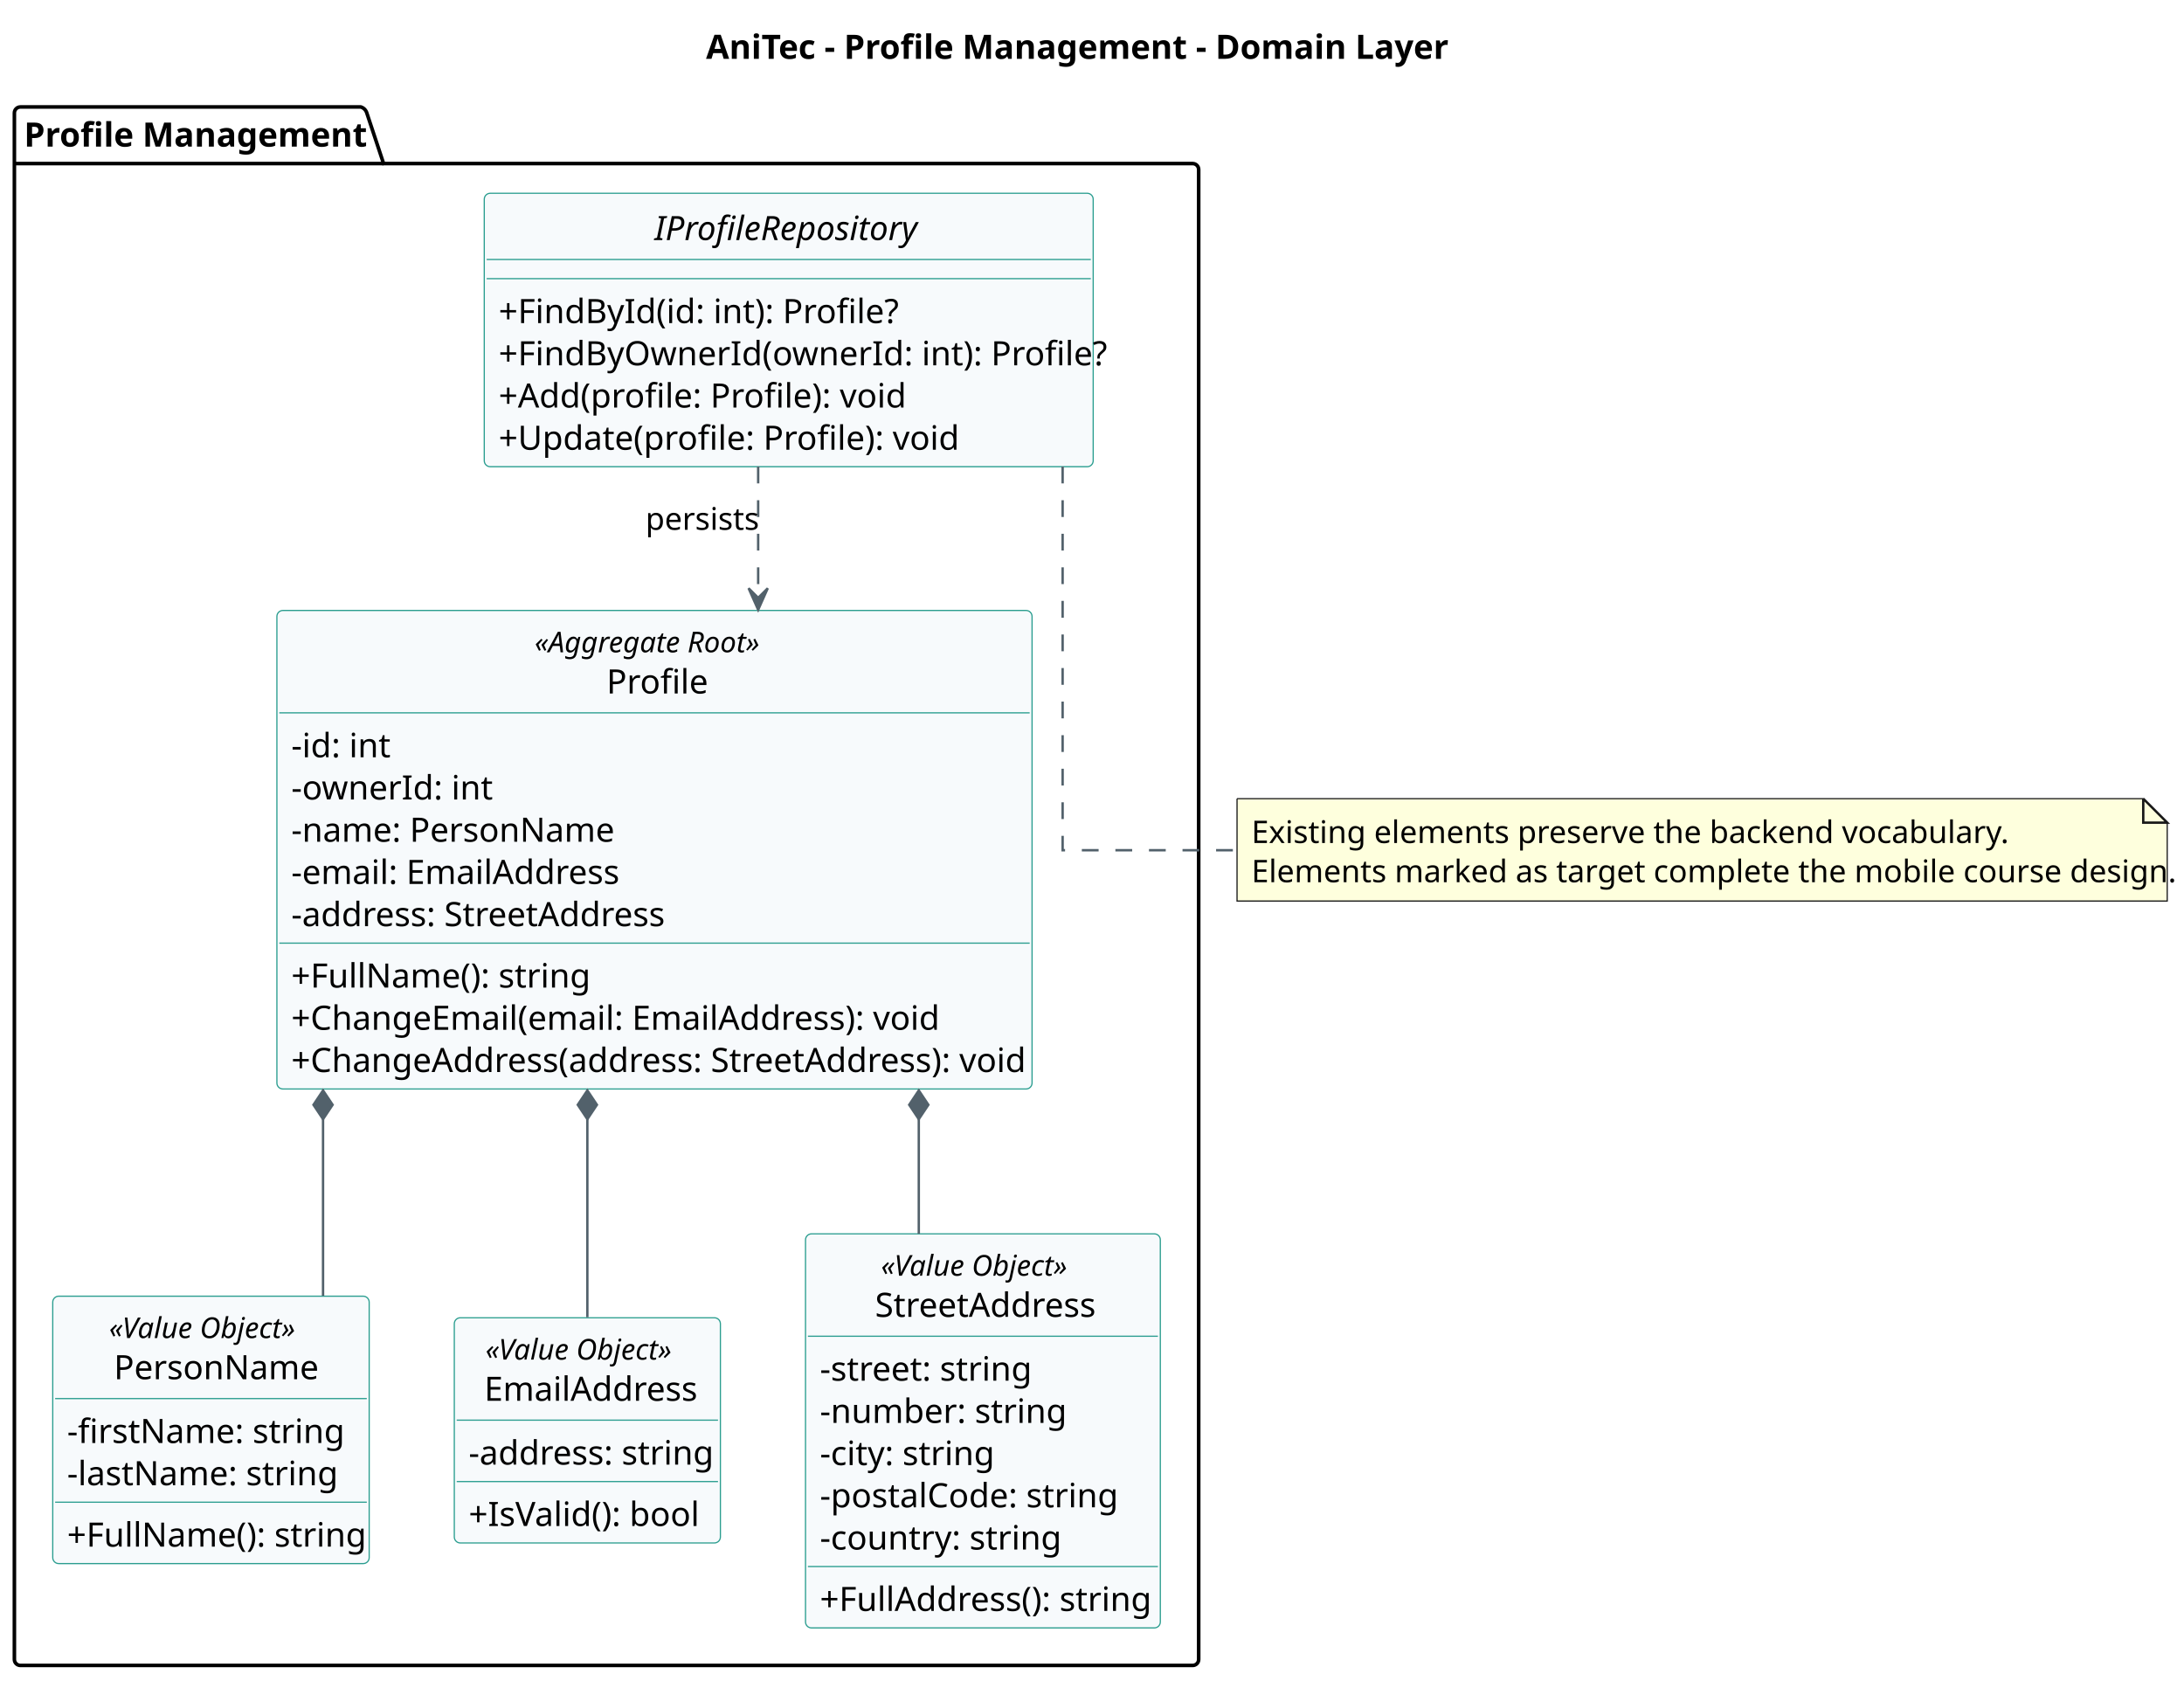
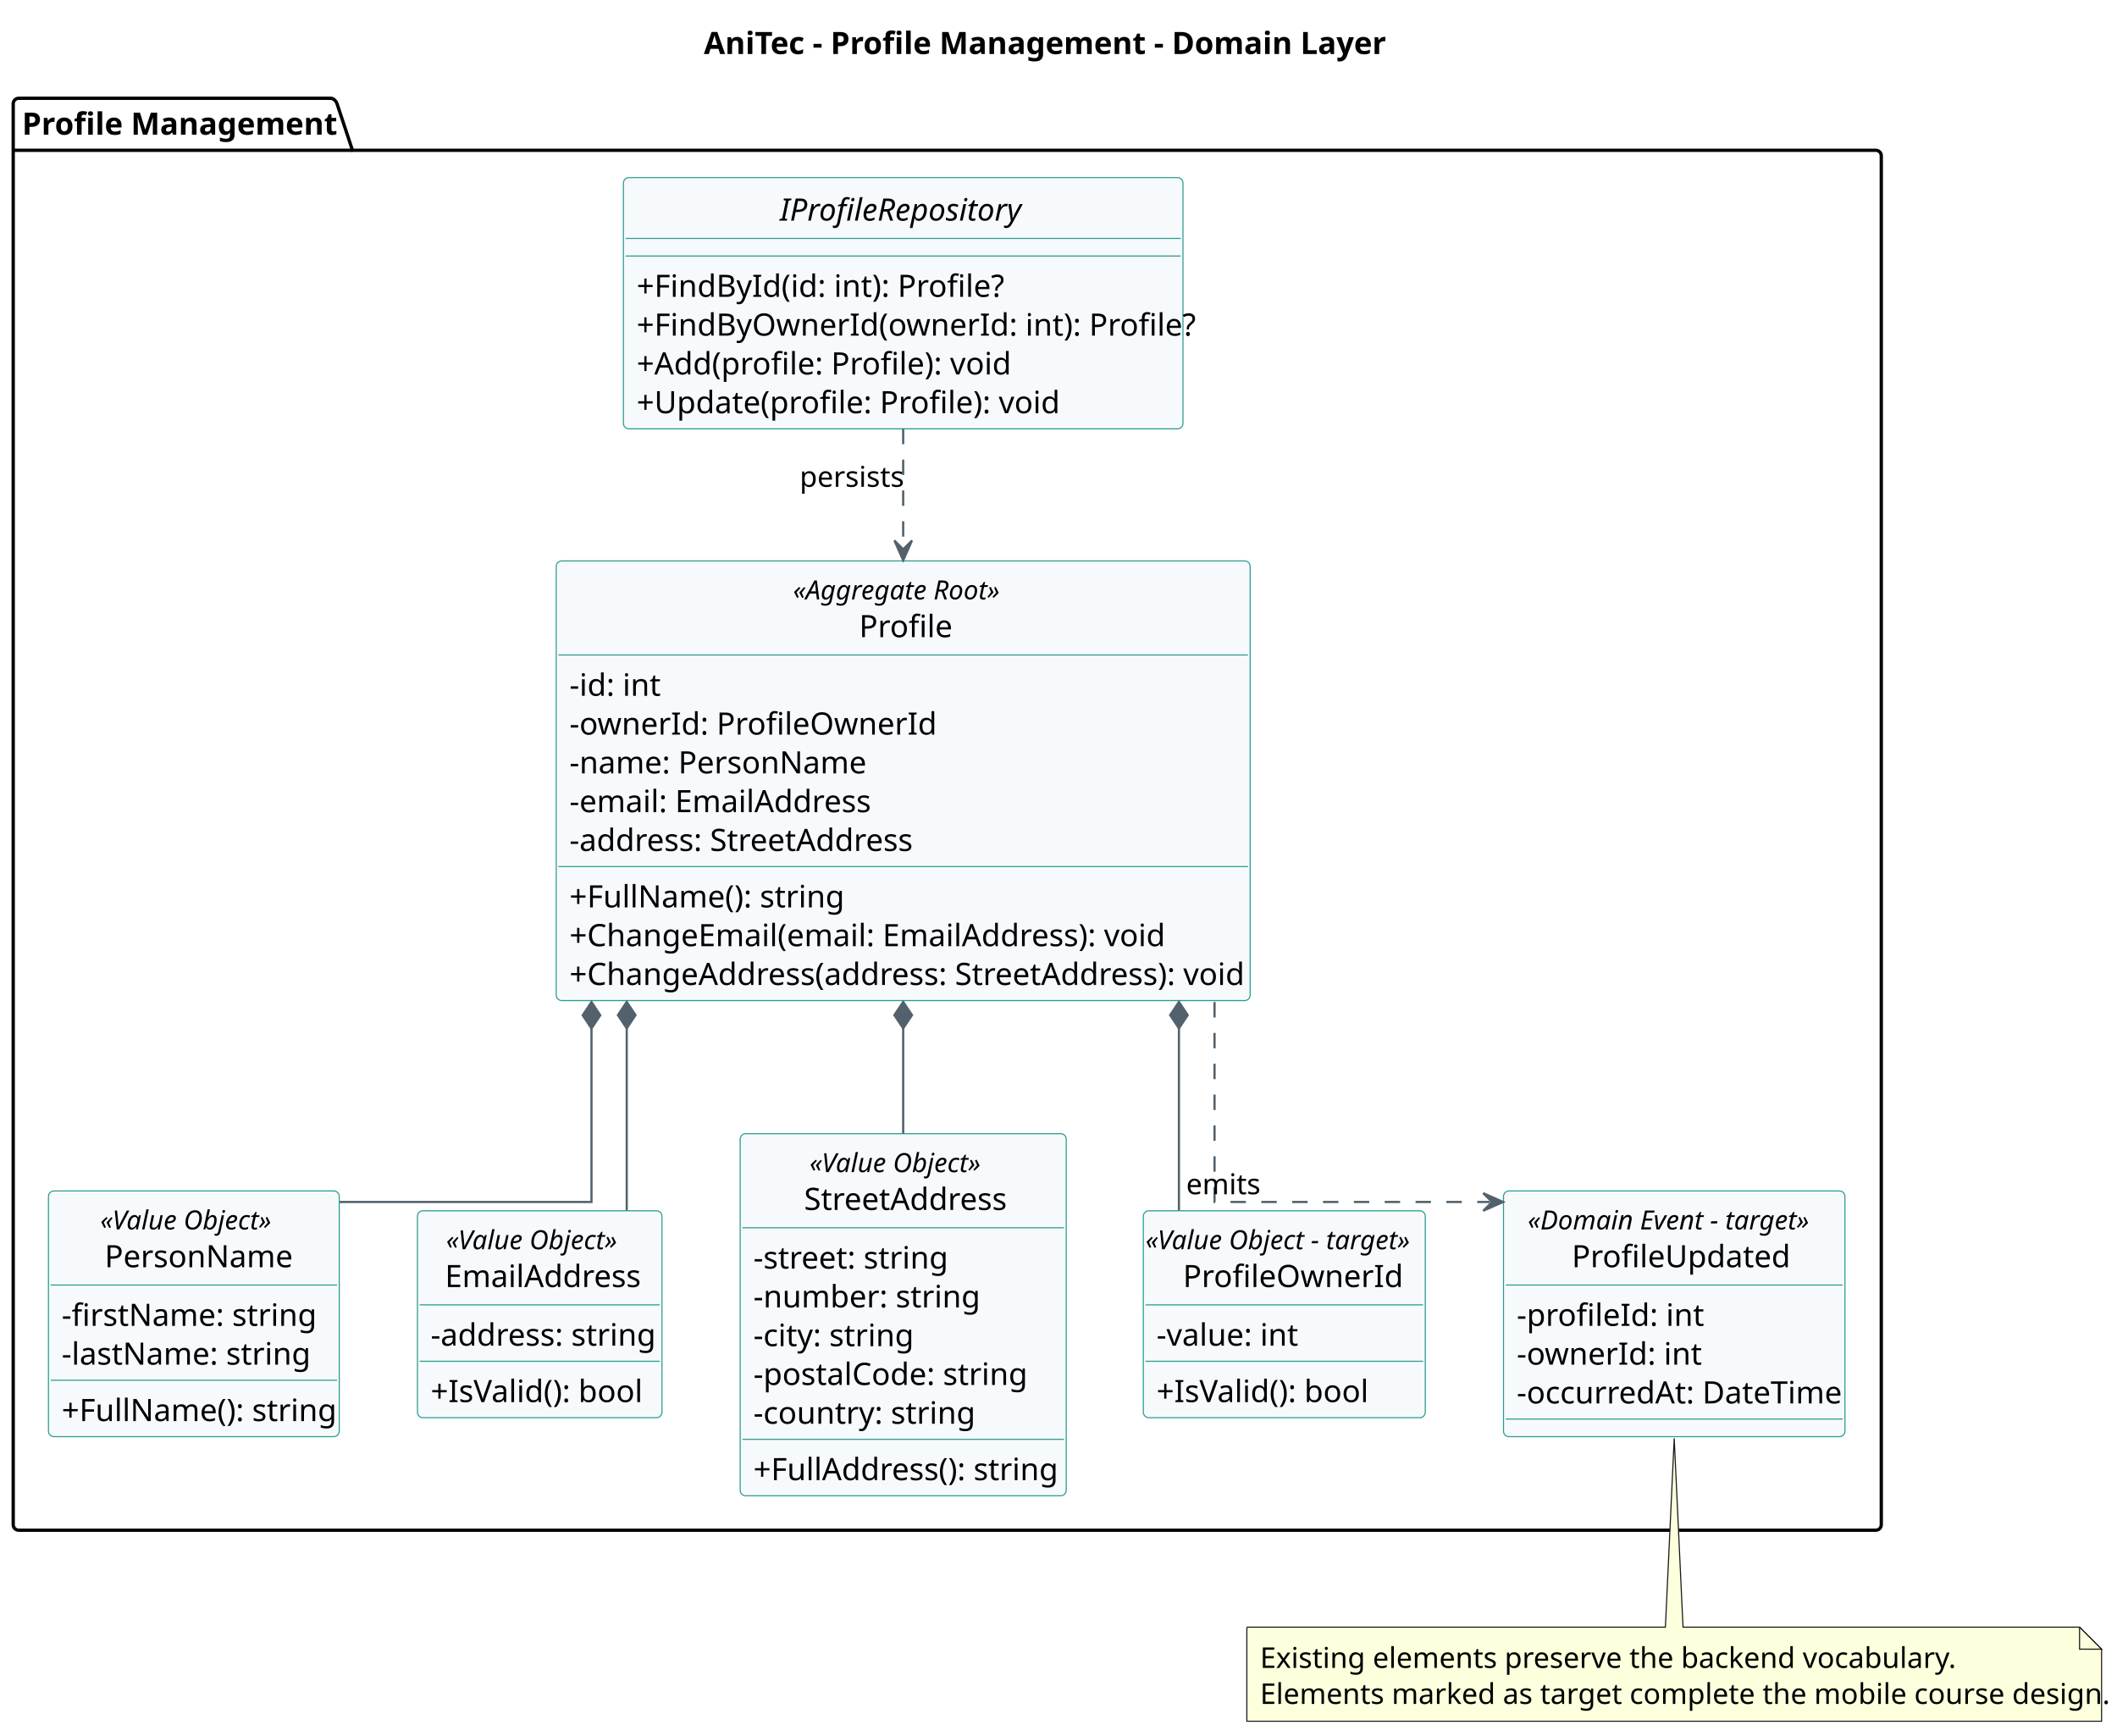
- <svg xmlns="http://www.w3.org/2000/svg" contentStyleType="text/css" height="701px" preserveAspectRatio="none" style="width:911px;height:701px;background:#FFFFFF;" version="1.1" viewBox="0 0 911 701" width="911px" zoomAndPan="magnify">
+ <svg xmlns="http://www.w3.org/2000/svg" contentStyleType="text/css" height="788px" preserveAspectRatio="none" style="width:961px;height:788px;background:#FFFFFF;" version="1.1" viewBox="0 0 961 788" width="961px" zoomAndPan="magnify">
  <defs />
  <g>
-     <text fill="#000000" font-family="sans-serif" font-size="14" font-weight="bold" lengthAdjust="spacing" textLength="308" x="294.5" y="24.533">AniTec - Profile Management - Domain Layer</text>
+     <text fill="#000000" font-family="sans-serif" font-size="14" font-weight="bold" lengthAdjust="spacing" textLength="308" x="319.5" y="24.533">AniTec - Profile Management - Domain Layer</text>
    <g id="cluster_Profile Management">
-       <path d="M8.5,44.609 L150.5,44.609 A3.75,3.75 0 0 1 153,47.109 L160,68.219 L497.5,68.219 A2.5,2.5 0 0 1 500,70.719 L500,692.109 A2.5,2.5 0 0 1 497.5,694.609 L8.5,694.609 A2.5,2.5 0 0 1 6,692.109 L6,47.109 A2.5,2.5 0 0 1 8.5,44.609 " fill="none" style="stroke:#000000;stroke-width:1.5;" />
+       <path d="M8.5,44.609 L150.5,44.609 A3.75,3.75 0 0 1 153,47.109 L160,68.219 L851.5,68.219 A2.5,2.5 0 0 1 854,70.719 L854,692.109 A2.5,2.5 0 0 1 851.5,694.609 L8.5,694.609 A2.5,2.5 0 0 1 6,692.109 L6,47.109 A2.5,2.5 0 0 1 8.5,44.609 " fill="none" style="stroke:#000000;stroke-width:1.5;" />
      <line style="stroke:#000000;stroke-width:1.5;" x1="6" x2="160" y1="68.219" y2="68.219" />
      <text fill="#000000" font-family="sans-serif" font-size="14" font-weight="bold" lengthAdjust="spacing" textLength="141" x="10" y="61.143">Profile Management</text>
    </g>
    <g id="elem_Profile">
-       <rect codeLine="13" fill="#F7FAFC" height="199.578" id="Profile" rx="2.5" ry="2.5" style="stroke:#2A9D8F;stroke-width:0.5;" width="315" x="115.5" y="254.609" />
-       <text fill="#000000" font-family="sans-serif" font-size="12" font-style="italic" lengthAdjust="spacing" textLength="100" x="223" y="272.066">«Aggregate Root»</text>
-       <text fill="#000000" font-family="sans-serif" font-size="14" lengthAdjust="spacing" textLength="40" x="253" y="289.236">Profile</text>
-       <line style="stroke:#2A9D8F;stroke-width:0.5;" x1="116.5" x2="429.5" y1="297.312" y2="297.312" />
-       <text fill="#000000" font-family="sans-serif" font-size="14" lengthAdjust="spacing" textLength="39" x="121.5" y="315.846">-id: int</text>
-       <text fill="#000000" font-family="sans-serif" font-size="14" lengthAdjust="spacing" textLength="77" x="121.5" y="333.455">-ownerId: int</text>
-       <text fill="#000000" font-family="sans-serif" font-size="14" lengthAdjust="spacing" textLength="129" x="121.5" y="351.065">-name: PersonName</text>
-       <text fill="#000000" font-family="sans-serif" font-size="14" lengthAdjust="spacing" textLength="132" x="121.5" y="368.674">-email: EmailAddress</text>
-       <text fill="#000000" font-family="sans-serif" font-size="14" lengthAdjust="spacing" textLength="154" x="121.5" y="386.283">-address: StreetAddress</text>
-       <line style="stroke:#2A9D8F;stroke-width:0.5;" x1="116.5" x2="429.5" y1="393.359" y2="393.359" />
-       <text fill="#000000" font-family="sans-serif" font-size="14" lengthAdjust="spacing" textLength="120" x="121.5" y="411.893">+FullName(): string</text>
-       <text fill="#000000" font-family="sans-serif" font-size="14" lengthAdjust="spacing" textLength="263" x="121.5" y="429.502">+ChangeEmail(email: EmailAddress): void</text>
-       <text fill="#000000" font-family="sans-serif" font-size="14" lengthAdjust="spacing" textLength="303" x="121.5" y="447.111">+ChangeAddress(address: StreetAddress): void</text>
+       <rect codeLine="13" fill="#F7FAFC" height="199.578" id="Profile" rx="2.5" ry="2.5" style="stroke:#2A9D8F;stroke-width:0.5;" width="315" x="252.5" y="254.609" />
+       <text fill="#000000" font-family="sans-serif" font-size="12" font-style="italic" lengthAdjust="spacing" textLength="100" x="360" y="272.066">«Aggregate Root»</text>
+       <text fill="#000000" font-family="sans-serif" font-size="14" lengthAdjust="spacing" textLength="40" x="390" y="289.236">Profile</text>
+       <line style="stroke:#2A9D8F;stroke-width:0.5;" x1="253.5" x2="566.5" y1="297.312" y2="297.312" />
+       <text fill="#000000" font-family="sans-serif" font-size="14" lengthAdjust="spacing" textLength="39" x="258.5" y="315.846">-id: int</text>
+       <text fill="#000000" font-family="sans-serif" font-size="14" lengthAdjust="spacing" textLength="154" x="258.5" y="333.455">-ownerId: ProfileOwnerId</text>
+       <text fill="#000000" font-family="sans-serif" font-size="14" lengthAdjust="spacing" textLength="129" x="258.5" y="351.065">-name: PersonName</text>
+       <text fill="#000000" font-family="sans-serif" font-size="14" lengthAdjust="spacing" textLength="132" x="258.5" y="368.674">-email: EmailAddress</text>
+       <text fill="#000000" font-family="sans-serif" font-size="14" lengthAdjust="spacing" textLength="154" x="258.5" y="386.283">-address: StreetAddress</text>
+       <line style="stroke:#2A9D8F;stroke-width:0.5;" x1="253.5" x2="566.5" y1="393.359" y2="393.359" />
+       <text fill="#000000" font-family="sans-serif" font-size="14" lengthAdjust="spacing" textLength="120" x="258.5" y="411.893">+FullName(): string</text>
+       <text fill="#000000" font-family="sans-serif" font-size="14" lengthAdjust="spacing" textLength="263" x="258.5" y="429.502">+ChangeEmail(email: EmailAddress): void</text>
+       <text fill="#000000" font-family="sans-serif" font-size="14" lengthAdjust="spacing" textLength="303" x="258.5" y="447.111">+ChangeAddress(address: StreetAddress): void</text>
    </g>
    <g id="elem_PersonName">
      <rect codeLine="23" fill="#F7FAFC" height="111.531" id="PersonName" rx="2.5" ry="2.5" style="stroke:#2A9D8F;stroke-width:0.5;" width="132" x="22" y="540.609" />
      <text fill="#000000" font-family="sans-serif" font-size="12" font-style="italic" lengthAdjust="spacing" textLength="85" x="45.5" y="558.066">«Value Object»</text>
      <text fill="#000000" font-family="sans-serif" font-size="14" lengthAdjust="spacing" textLength="81" x="47.5" y="575.236">PersonName</text>
      <line style="stroke:#2A9D8F;stroke-width:0.5;" x1="23" x2="153" y1="583.312" y2="583.312" />
      <text fill="#000000" font-family="sans-serif" font-size="14" lengthAdjust="spacing" textLength="107" x="28" y="601.846">-firstName: string</text>
      <text fill="#000000" font-family="sans-serif" font-size="14" lengthAdjust="spacing" textLength="106" x="28" y="619.455">-lastName: string</text>
      <line style="stroke:#2A9D8F;stroke-width:0.5;" x1="23" x2="153" y1="626.531" y2="626.531" />
      <text fill="#000000" font-family="sans-serif" font-size="14" lengthAdjust="spacing" textLength="120" x="28" y="645.064">+FullName(): string</text>
    </g>
    <g id="elem_EmailAddress">
      <rect codeLine="28" fill="#F7FAFC" height="93.922" id="EmailAddress" rx="2.5" ry="2.5" style="stroke:#2A9D8F;stroke-width:0.5;" width="111" x="189.5" y="549.609" />
      <text fill="#000000" font-family="sans-serif" font-size="12" font-style="italic" lengthAdjust="spacing" textLength="85" x="202.5" y="567.066">«Value Object»</text>
      <text fill="#000000" font-family="sans-serif" font-size="14" lengthAdjust="spacing" textLength="86" x="202" y="584.236">EmailAddress</text>
      <line style="stroke:#2A9D8F;stroke-width:0.5;" x1="190.5" x2="299.5" y1="592.312" y2="592.312" />
      <text fill="#000000" font-family="sans-serif" font-size="14" lengthAdjust="spacing" textLength="99" x="195.5" y="610.846">-address: string</text>
      <line style="stroke:#2A9D8F;stroke-width:0.5;" x1="190.5" x2="299.5" y1="617.922" y2="617.922" />
      <text fill="#000000" font-family="sans-serif" font-size="14" lengthAdjust="spacing" textLength="94" x="195.5" y="636.455">+IsValid(): bool</text>
    </g>
    <g id="elem_StreetAddress">
      <rect codeLine="32" fill="#F7FAFC" height="164.359" id="StreetAddress" rx="2.5" ry="2.5" style="stroke:#2A9D8F;stroke-width:0.5;" width="148" x="336" y="514.609" />
      <text fill="#000000" font-family="sans-serif" font-size="12" font-style="italic" lengthAdjust="spacing" textLength="85" x="367.5" y="532.066">«Value Object»</text>
      <text fill="#000000" font-family="sans-serif" font-size="14" lengthAdjust="spacing" textLength="90" x="365" y="549.236">StreetAddress</text>
      <line style="stroke:#2A9D8F;stroke-width:0.5;" x1="337" x2="483" y1="557.312" y2="557.312" />
      <text fill="#000000" font-family="sans-serif" font-size="14" lengthAdjust="spacing" textLength="84" x="342" y="575.846">-street: string</text>
      <text fill="#000000" font-family="sans-serif" font-size="14" lengthAdjust="spacing" textLength="96" x="342" y="593.455">-number: string</text>
      <text fill="#000000" font-family="sans-serif" font-size="14" lengthAdjust="spacing" textLength="69" x="342" y="611.064">-city: string</text>
      <text fill="#000000" font-family="sans-serif" font-size="14" lengthAdjust="spacing" textLength="120" x="342" y="628.674">-postalCode: string</text>
      <text fill="#000000" font-family="sans-serif" font-size="14" lengthAdjust="spacing" textLength="95" x="342" y="646.283">-country: string</text>
      <line style="stroke:#2A9D8F;stroke-width:0.5;" x1="337" x2="483" y1="653.359" y2="653.359" />
      <text fill="#000000" font-family="sans-serif" font-size="14" lengthAdjust="spacing" textLength="136" x="342" y="671.893">+FullAddress(): string</text>
    </g>
    <g id="elem_IProfileRepository">
-       <rect codeLine="40" fill="#F7FAFC" height="114.047" id="IProfileRepository" rx="2.5" ry="2.5" style="stroke:#2A9D8F;stroke-width:0.5;" width="254" x="202" y="80.609" />
-       <text fill="#000000" font-family="sans-serif" font-size="14" font-style="italic" lengthAdjust="spacing" textLength="112" x="273" y="100.143">IProfileRepository</text>
-       <line style="stroke:#2A9D8F;stroke-width:0.5;" x1="203" x2="455" y1="108.219" y2="108.219" />
-       <line style="stroke:#2A9D8F;stroke-width:0.5;" x1="203" x2="455" y1="116.219" y2="116.219" />
-       <text fill="#000000" font-family="sans-serif" font-size="14" lengthAdjust="spacing" textLength="163" x="208" y="134.752">+FindById(id: int): Profile?</text>
-       <text fill="#000000" font-family="sans-serif" font-size="14" lengthAdjust="spacing" textLength="242" x="208" y="152.361">+FindByOwnerId(ownerId: int): Profile?</text>
-       <text fill="#000000" font-family="sans-serif" font-size="14" lengthAdjust="spacing" textLength="164" x="208" y="169.971">+Add(profile: Profile): void</text>
-       <text fill="#000000" font-family="sans-serif" font-size="14" lengthAdjust="spacing" textLength="184" x="208" y="187.58">+Update(profile: Profile): void</text>
+       <rect codeLine="40" fill="#F7FAFC" height="114.047" id="IProfileRepository" rx="2.5" ry="2.5" style="stroke:#2A9D8F;stroke-width:0.5;" width="254" x="283" y="80.609" />
+       <text fill="#000000" font-family="sans-serif" font-size="14" font-style="italic" lengthAdjust="spacing" textLength="112" x="354" y="100.143">IProfileRepository</text>
+       <line style="stroke:#2A9D8F;stroke-width:0.5;" x1="284" x2="536" y1="108.219" y2="108.219" />
+       <line style="stroke:#2A9D8F;stroke-width:0.5;" x1="284" x2="536" y1="116.219" y2="116.219" />
+       <text fill="#000000" font-family="sans-serif" font-size="14" lengthAdjust="spacing" textLength="163" x="289" y="134.752">+FindById(id: int): Profile?</text>
+       <text fill="#000000" font-family="sans-serif" font-size="14" lengthAdjust="spacing" textLength="242" x="289" y="152.361">+FindByOwnerId(ownerId: int): Profile?</text>
+       <text fill="#000000" font-family="sans-serif" font-size="14" lengthAdjust="spacing" textLength="164" x="289" y="169.971">+Add(profile: Profile): void</text>
+       <text fill="#000000" font-family="sans-serif" font-size="14" lengthAdjust="spacing" textLength="184" x="289" y="187.58">+Update(profile: Profile): void</text>
    </g>
-     <g id="elem_GMN12">
-       <path d="M516,333.109 L516,375.812 L904,375.812 L904,343.109 L894,333.109 L516,333.109 " fill="#FEFFDD" style="stroke:#181818;stroke-width:0.5;" />
-       <path d="M894,333.109 L894,343.109 L904,343.109 L894,333.109 " fill="#FEFFDD" style="stroke:#181818;stroke-width:1.0;" />
-       <text fill="#000000" font-family="sans-serif" font-size="13" lengthAdjust="spacing" textLength="300" x="522" y="351.604">Existing elements preserve the backend vocabulary.</text>
-       <text fill="#000000" font-family="sans-serif" font-size="13" lengthAdjust="spacing" textLength="367" x="522" y="367.956">Elements marked as target complete the mobile course design.</text>
+     <g id="elem_ProfileOwnerId">
+       <rect codeLine="50" fill="#F7FAFC" height="93.922" id="ProfileOwnerId" rx="2.5" ry="2.5" style="stroke:#2A9D8F;stroke-width:0.5;" width="128" x="519" y="549.609" />
+       <text fill="#000000" font-family="sans-serif" font-size="12" font-style="italic" lengthAdjust="spacing" textLength="126" x="520" y="567.066">«Value Object - target»</text>
+       <text fill="#000000" font-family="sans-serif" font-size="14" lengthAdjust="spacing" textLength="92" x="537" y="584.236">ProfileOwnerId</text>
+       <line style="stroke:#2A9D8F;stroke-width:0.5;" x1="520" x2="646" y1="592.312" y2="592.312" />
+       <text fill="#000000" font-family="sans-serif" font-size="14" lengthAdjust="spacing" textLength="62" x="525" y="610.846">-value: int</text>
+       <line style="stroke:#2A9D8F;stroke-width:0.5;" x1="520" x2="646" y1="617.922" y2="617.922" />
+       <text fill="#000000" font-family="sans-serif" font-size="14" lengthAdjust="spacing" textLength="94" x="525" y="636.455">+IsValid(): bool</text>
+     </g>
+     <g id="elem_ProfileUpdated">
+       <rect codeLine="54" fill="#F7FAFC" height="111.531" id="ProfileUpdated" rx="2.5" ry="2.5" style="stroke:#2A9D8F;stroke-width:0.5;" width="155" x="682.5" y="540.609" />
+       <text fill="#000000" font-family="sans-serif" font-size="12" font-style="italic" lengthAdjust="spacing" textLength="133" x="693.5" y="558.066">«Domain Event - target»</text>
+       <text fill="#000000" font-family="sans-serif" font-size="14" lengthAdjust="spacing" textLength="93" x="713.5" y="575.236">ProfileUpdated</text>
+       <line style="stroke:#2A9D8F;stroke-width:0.5;" x1="683.5" x2="836.5" y1="583.312" y2="583.312" />
+       <text fill="#000000" font-family="sans-serif" font-size="14" lengthAdjust="spacing" textLength="78" x="688.5" y="601.846">-profileId: int</text>
+       <text fill="#000000" font-family="sans-serif" font-size="14" lengthAdjust="spacing" textLength="77" x="688.5" y="619.455">-ownerId: int</text>
+       <text fill="#000000" font-family="sans-serif" font-size="14" lengthAdjust="spacing" textLength="143" x="688.5" y="637.064">-occurredAt: DateTime</text>
+       <line style="stroke:#2A9D8F;stroke-width:0.5;" x1="683.5" x2="836.5" y1="644.141" y2="644.141" />
+     </g>
+     <g id="elem_GMN16">
+       <path d="M566,738.609 L566,781.312 A0,0 0 0 0 566,781.312 L954,781.312 A0,0 0 0 0 954,781.312 L954,748.609 L944,738.609 L764,738.609 L760,652.879 L756,738.609 L566,738.609 A0,0 0 0 0 566,738.609 " fill="#FEFFDD" style="stroke:#181818;stroke-width:0.5;" />
+       <path d="M944,738.609 L944,748.609 L954,748.609 L944,738.609 " fill="#FEFFDD" style="stroke:#181818;stroke-width:0.5;" />
+       <text fill="#000000" font-family="sans-serif" font-size="13" lengthAdjust="spacing" textLength="300" x="572" y="757.105">Existing elements preserve the backend vocabulary.</text>
+       <text fill="#000000" font-family="sans-serif" font-size="13" lengthAdjust="spacing" textLength="367" x="572" y="773.456">Elements marked as target complete the mobile course design.</text>
    </g>
    <g id="link_Profile_PersonName">
-       <path codeLine="46" d="M134.75,466.789 C134.75,496.039 134.75,514.979 134.75,540.459 " fill="none" id="Profile-backto-PersonName" style="stroke:#52616B;stroke-width:1.0;" />
-       <polygon fill="#52616B" points="134.75,454.789,130.75,460.789,134.75,466.789,138.75,460.789,134.75,454.789" style="stroke:#52616B;stroke-width:1.0;" />
+       <path codeLine="46" d="M268.5,466.859 C268.5,512.979 268.5,545.609 268.5,545.609 C268.5,545.609 205.7,545.609 154.19,545.609 " fill="none" id="Profile-backto-PersonName" style="stroke:#52616B;stroke-width:1.0;" />
+       <polygon fill="#52616B" points="268.5,454.859,264.5,460.859,268.5,466.859,272.5,460.859,268.5,454.859" style="stroke:#52616B;stroke-width:1.0;" />
    </g>
    <g id="link_Profile_EmailAddress">
-       <path codeLine="47" d="M245,466.789 C245,499.559 245,522.419 245,549.389 " fill="none" id="Profile-backto-EmailAddress" style="stroke:#52616B;stroke-width:1.0;" />
-       <polygon fill="#52616B" points="245,454.789,241,460.789,245,466.789,249,460.789,245,454.789" style="stroke:#52616B;stroke-width:1.0;" />
+       <path codeLine="47" d="M284.5,466.789 C284.5,499.559 284.5,522.419 284.5,549.389 " fill="none" id="Profile-backto-EmailAddress" style="stroke:#52616B;stroke-width:1.0;" />
+       <polygon fill="#52616B" points="284.5,454.789,280.5,460.789,284.5,466.789,288.5,460.789,284.5,454.789" style="stroke:#52616B;stroke-width:1.0;" />
    </g>
    <g id="link_Profile_StreetAddress">
-       <path codeLine="48" d="M383.25,466.789 C383.25,486.679 383.25,495.349 383.25,514.559 " fill="none" id="Profile-backto-StreetAddress" style="stroke:#52616B;stroke-width:1.0;" />
-       <polygon fill="#52616B" points="383.25,454.789,379.25,460.789,383.25,466.789,387.25,460.789,383.25,454.789" style="stroke:#52616B;stroke-width:1.0;" />
+       <path codeLine="48" d="M410,466.789 C410,486.679 410,495.349 410,514.559 " fill="none" id="Profile-backto-StreetAddress" style="stroke:#52616B;stroke-width:1.0;" />
+       <polygon fill="#52616B" points="410,454.789,406,460.789,410,466.789,414,460.789,410,454.789" style="stroke:#52616B;stroke-width:1.0;" />
    </g>
    <g id="link_IProfileRepository_Profile">
-       <path codeLine="49" d="M316.25,194.619 C316.25,212.959 316.25,227.839 316.25,248.339 " fill="none" id="IProfileRepository-to-Profile" style="stroke:#52616B;stroke-width:1.0;stroke-dasharray:7.0,7.0;" />
-       <polygon fill="#52616B" points="316.25,254.339,320.25,245.339,316.25,249.339,312.25,245.339,316.25,254.339" style="stroke:#52616B;stroke-width:1.0;" />
-       <text fill="#000000" font-family="sans-serif" font-size="13" lengthAdjust="spacing" textLength="46" x="269.25" y="220.975">persists</text>
+       <path codeLine="49" d="M410,194.619 C410,212.959 410,227.839 410,248.339 " fill="none" id="IProfileRepository-to-Profile" style="stroke:#52616B;stroke-width:1.0;stroke-dasharray:7.0,7.0;" />
+       <polygon fill="#52616B" points="410,254.339,414,245.339,410,249.339,406,245.339,410,254.339" style="stroke:#52616B;stroke-width:1.0;" />
+       <text fill="#000000" font-family="sans-serif" font-size="13" lengthAdjust="spacing" textLength="46" x="363" y="220.975">persists</text>
    </g>
-     <g id="link_IProfileRepository_GMN12">
-       <path d="M443.25,194.619 C443.25,258.919 443.25,354.609 443.25,354.609 C443.25,354.609 474.59,354.609 515.79,354.609 " fill="none" id="IProfileRepository-GMN12" style="stroke:#52616B;stroke-width:1.0;stroke-dasharray:7.0,7.0;" />
+     <g id="link_Profile_ProfileOwnerId">
+       <path codeLine="59" d="M535.17,466.789 C535.17,499.559 535.17,522.419 535.17,549.389 " fill="none" id="Profile-backto-ProfileOwnerId" style="stroke:#52616B;stroke-width:1.0;" />
+       <polygon fill="#52616B" points="535.17,454.789,531.17,460.789,535.17,466.789,539.17,460.789,535.17,454.789" style="stroke:#52616B;stroke-width:1.0;" />
+     </g>
+     <g id="link_Profile_ProfileUpdated">
+       <path codeLine="60" d="M551.33,454.859 C551.33,500.979 551.33,545.609 551.33,545.609 C551.33,545.609 616.97,545.609 676.3,545.609 " fill="none" id="Profile-to-ProfileUpdated" style="stroke:#52616B;stroke-width:1.0;stroke-dasharray:7.0,7.0;" />
+       <polygon fill="#52616B" points="682.3,545.609,673.3,541.609,677.3,545.609,673.3,549.609,682.3,545.609" style="stroke:#52616B;stroke-width:1.0;" />
+       <text fill="#000000" font-family="sans-serif" font-size="13" lengthAdjust="spacing" textLength="32" x="538.44" y="542.105">emits</text>
    </g>
  </g>
</svg>
